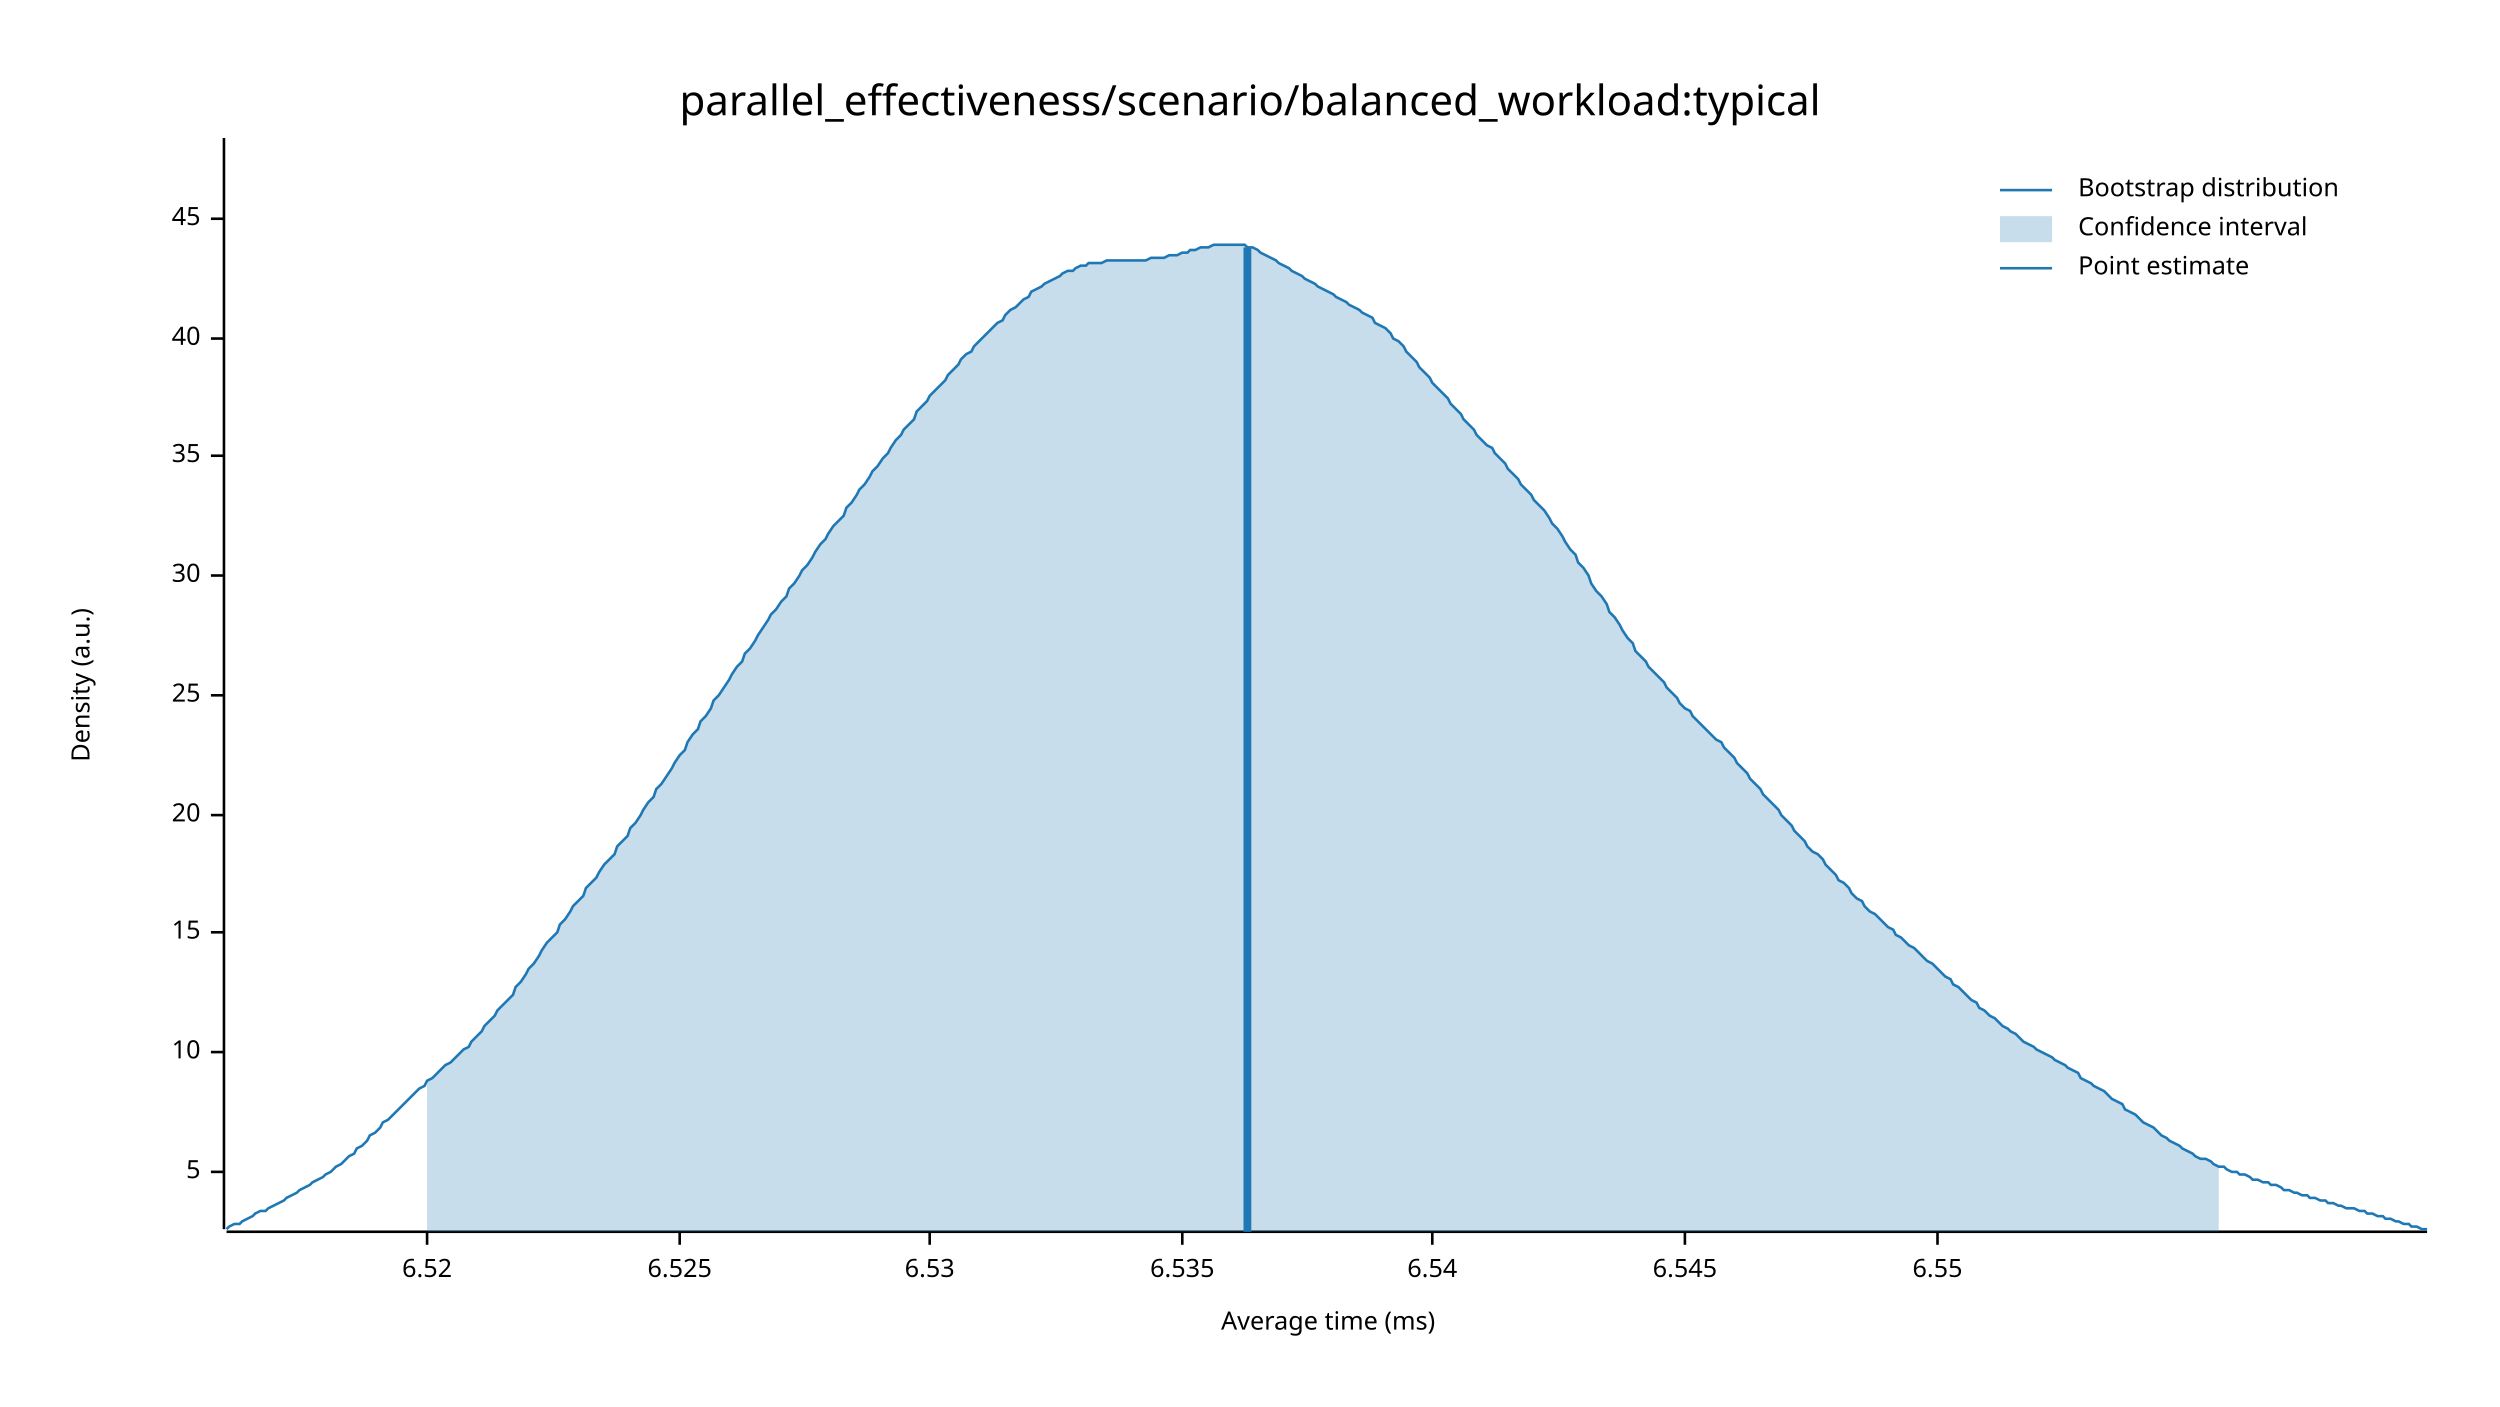
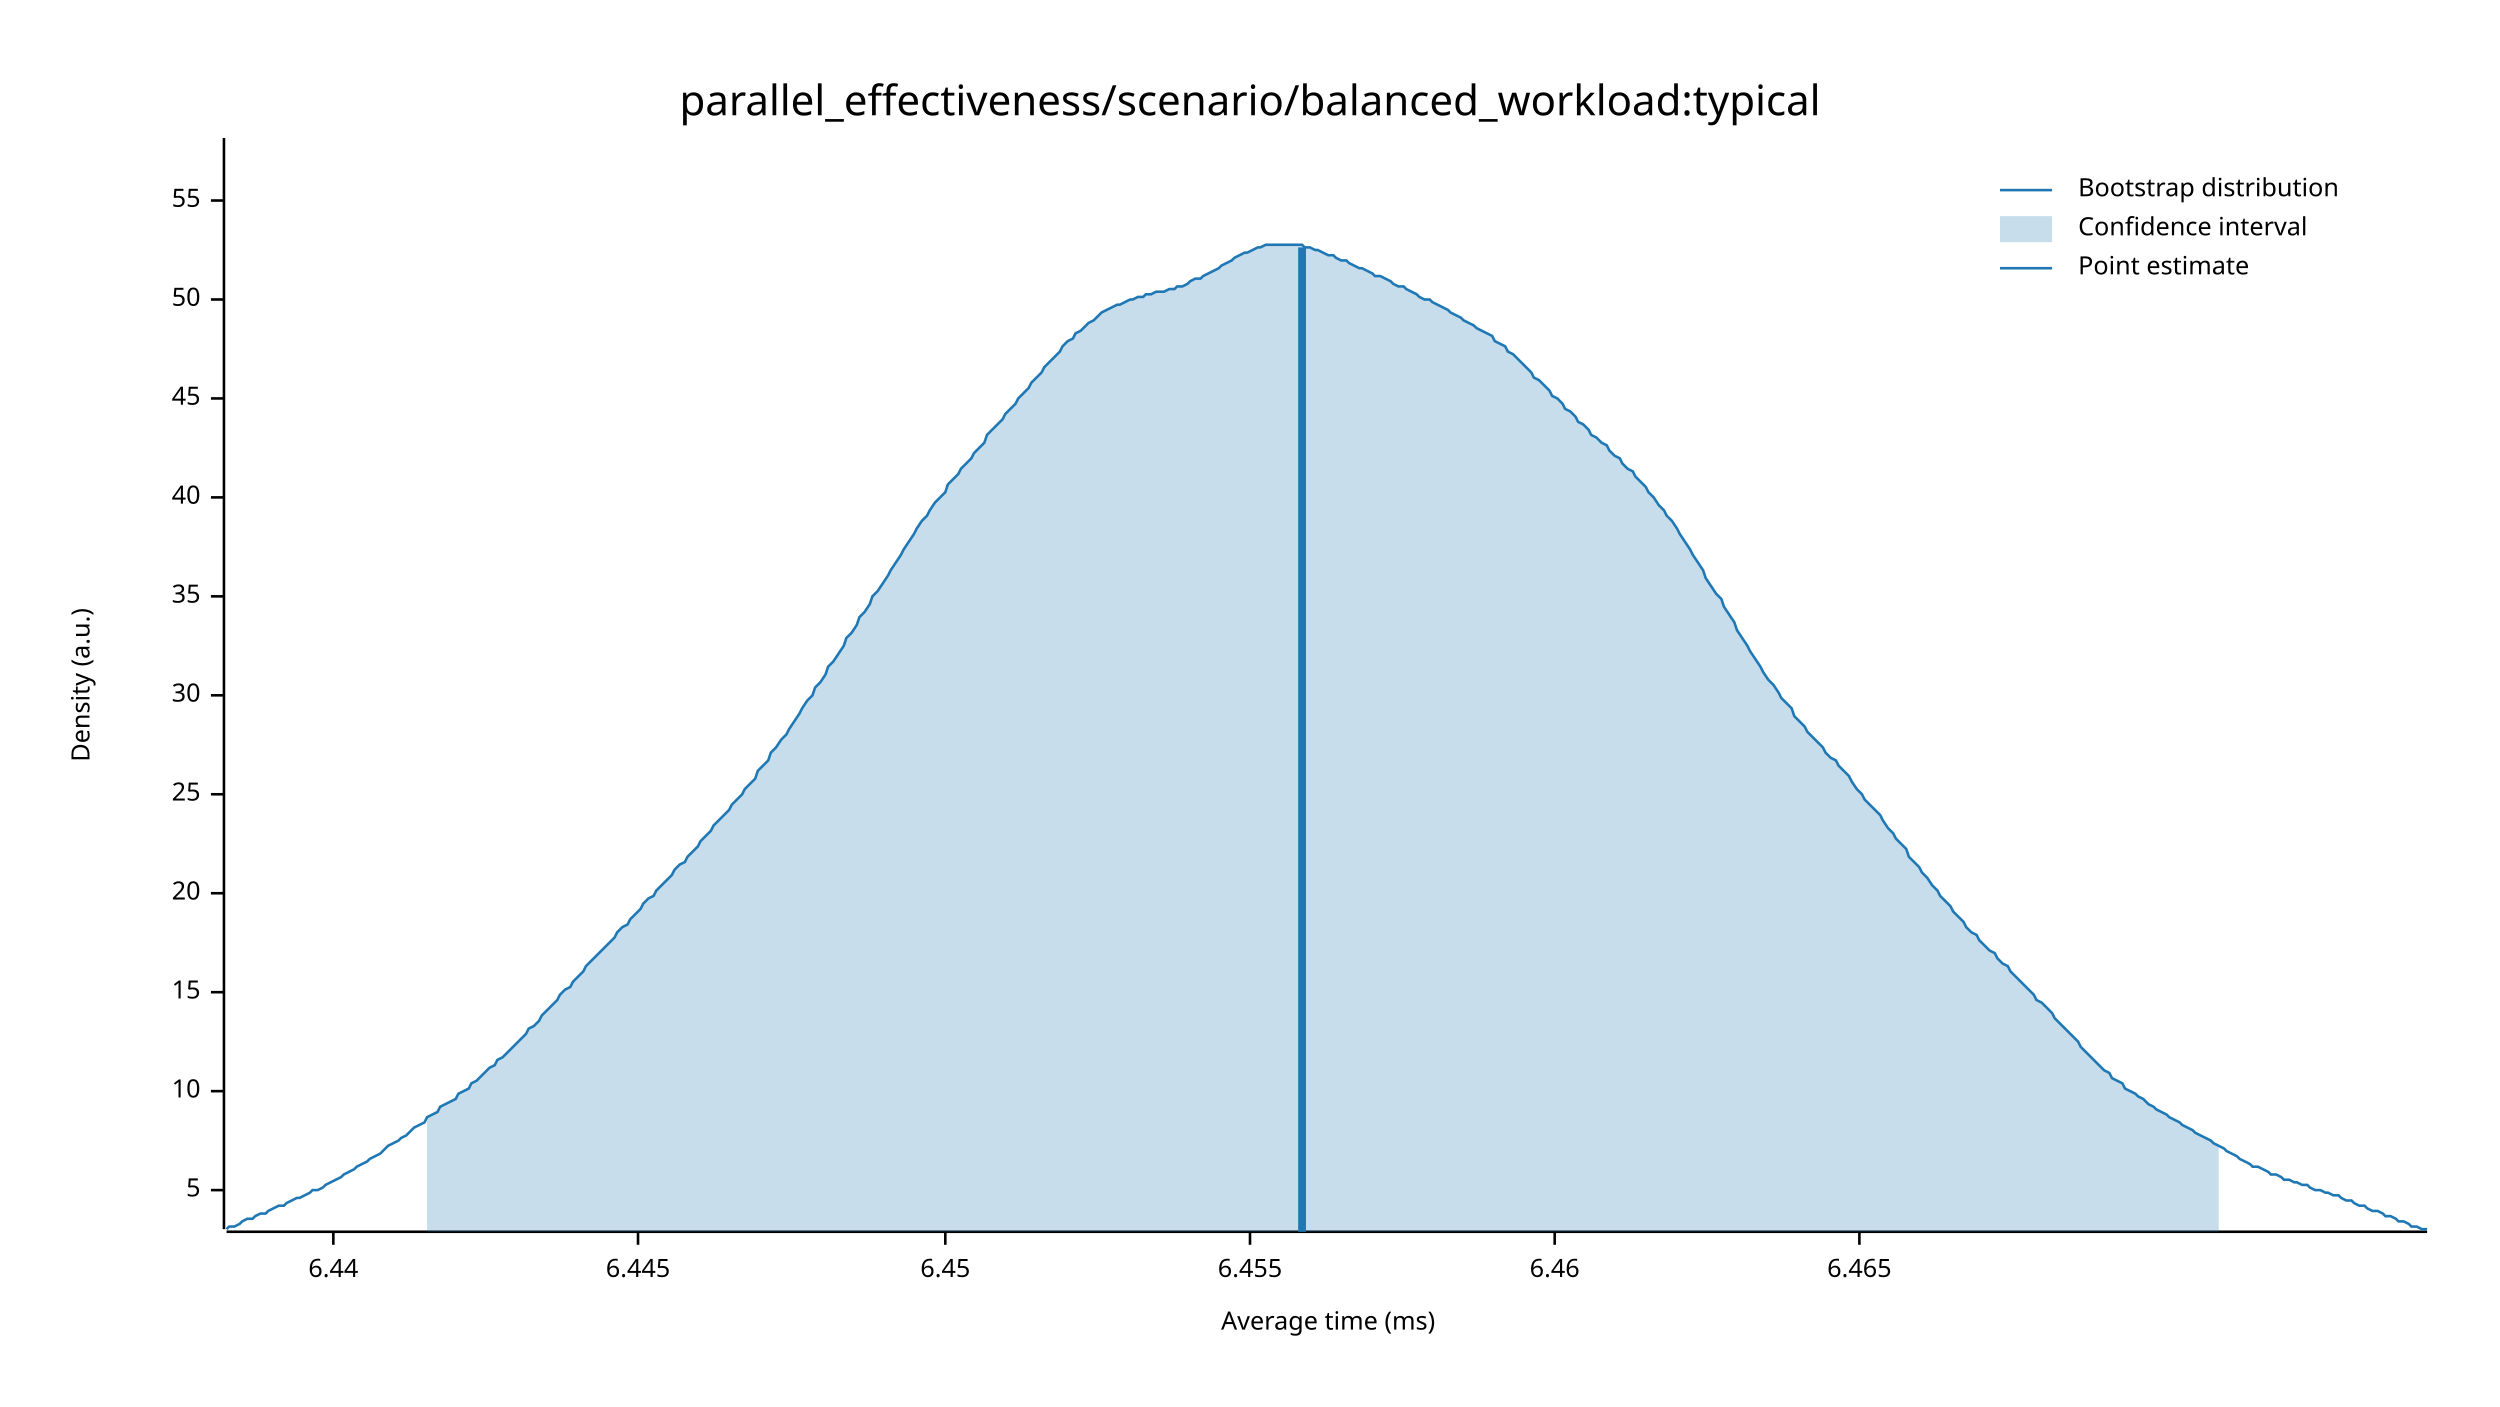
<svg xmlns="http://www.w3.org/2000/svg" width="960" height="540" viewBox="0 0 960 540">
  <text x="480" y="32" dy="0.76em" text-anchor="middle" font-family="sans-serif" font-size="16.129" opacity="1" fill="#000000">
parallel_effectiveness/scenario/balanced_workload:typical
</text>
  <text x="27" y="263" dy="0.76em" text-anchor="middle" font-family="sans-serif" font-size="9.677" opacity="1" fill="#000000" transform="rotate(270, 27, 263)">
Density (a.u.)
</text>
  <text x="510" y="513" dy="-0.5ex" text-anchor="middle" font-family="sans-serif" font-size="9.677" opacity="1" fill="#000000">
Average time (ms)
</text>
  <polyline fill="none" opacity="1" stroke="#000000" stroke-width="1" points="86,53 86,472 " />
-   <text x="77" y="450" dy="0.5ex" text-anchor="end" font-family="sans-serif" font-size="9.677" opacity="1" fill="#000000">
+   <text x="77" y="457" dy="0.5ex" text-anchor="end" font-family="sans-serif" font-size="9.677" opacity="1" fill="#000000">
5
</text>
-   <polyline fill="none" opacity="1" stroke="#000000" stroke-width="1" points="81,450 86,450 " />
-   <text x="77" y="404" dy="0.5ex" text-anchor="end" font-family="sans-serif" font-size="9.677" opacity="1" fill="#000000">
+   <polyline fill="none" opacity="1" stroke="#000000" stroke-width="1" points="81,457 86,457 " />
+   <text x="77" y="419" dy="0.5ex" text-anchor="end" font-family="sans-serif" font-size="9.677" opacity="1" fill="#000000">
10
</text>
-   <polyline fill="none" opacity="1" stroke="#000000" stroke-width="1" points="81,404 86,404 " />
-   <text x="77" y="358" dy="0.5ex" text-anchor="end" font-family="sans-serif" font-size="9.677" opacity="1" fill="#000000">
+   <polyline fill="none" opacity="1" stroke="#000000" stroke-width="1" points="81,419 86,419 " />
+   <text x="77" y="381" dy="0.5ex" text-anchor="end" font-family="sans-serif" font-size="9.677" opacity="1" fill="#000000">
15
</text>
-   <polyline fill="none" opacity="1" stroke="#000000" stroke-width="1" points="81,358 86,358 " />
-   <text x="77" y="313" dy="0.5ex" text-anchor="end" font-family="sans-serif" font-size="9.677" opacity="1" fill="#000000">
+   <polyline fill="none" opacity="1" stroke="#000000" stroke-width="1" points="81,381 86,381 " />
+   <text x="77" y="343" dy="0.5ex" text-anchor="end" font-family="sans-serif" font-size="9.677" opacity="1" fill="#000000">
20
</text>
-   <polyline fill="none" opacity="1" stroke="#000000" stroke-width="1" points="81,313 86,313 " />
-   <text x="77" y="267" dy="0.5ex" text-anchor="end" font-family="sans-serif" font-size="9.677" opacity="1" fill="#000000">
+   <polyline fill="none" opacity="1" stroke="#000000" stroke-width="1" points="81,343 86,343 " />
+   <text x="77" y="305" dy="0.5ex" text-anchor="end" font-family="sans-serif" font-size="9.677" opacity="1" fill="#000000">
25
</text>
-   <polyline fill="none" opacity="1" stroke="#000000" stroke-width="1" points="81,267 86,267 " />
-   <text x="77" y="221" dy="0.5ex" text-anchor="end" font-family="sans-serif" font-size="9.677" opacity="1" fill="#000000">
+   <polyline fill="none" opacity="1" stroke="#000000" stroke-width="1" points="81,305 86,305 " />
+   <text x="77" y="267" dy="0.5ex" text-anchor="end" font-family="sans-serif" font-size="9.677" opacity="1" fill="#000000">
30
</text>
-   <polyline fill="none" opacity="1" stroke="#000000" stroke-width="1" points="81,221 86,221 " />
-   <text x="77" y="175" dy="0.5ex" text-anchor="end" font-family="sans-serif" font-size="9.677" opacity="1" fill="#000000">
+   <polyline fill="none" opacity="1" stroke="#000000" stroke-width="1" points="81,267 86,267 " />
+   <text x="77" y="229" dy="0.5ex" text-anchor="end" font-family="sans-serif" font-size="9.677" opacity="1" fill="#000000">
35
</text>
-   <polyline fill="none" opacity="1" stroke="#000000" stroke-width="1" points="81,175 86,175 " />
-   <text x="77" y="130" dy="0.5ex" text-anchor="end" font-family="sans-serif" font-size="9.677" opacity="1" fill="#000000">
+   <polyline fill="none" opacity="1" stroke="#000000" stroke-width="1" points="81,229 86,229 " />
+   <text x="77" y="191" dy="0.5ex" text-anchor="end" font-family="sans-serif" font-size="9.677" opacity="1" fill="#000000">
40
</text>
-   <polyline fill="none" opacity="1" stroke="#000000" stroke-width="1" points="81,130 86,130 " />
-   <text x="77" y="84" dy="0.5ex" text-anchor="end" font-family="sans-serif" font-size="9.677" opacity="1" fill="#000000">
+   <polyline fill="none" opacity="1" stroke="#000000" stroke-width="1" points="81,191 86,191 " />
+   <text x="77" y="153" dy="0.5ex" text-anchor="end" font-family="sans-serif" font-size="9.677" opacity="1" fill="#000000">
45
</text>
-   <polyline fill="none" opacity="1" stroke="#000000" stroke-width="1" points="81,84 86,84 " />
+   <polyline fill="none" opacity="1" stroke="#000000" stroke-width="1" points="81,153 86,153 " />
+   <text x="77" y="115" dy="0.5ex" text-anchor="end" font-family="sans-serif" font-size="9.677" opacity="1" fill="#000000">
+ 50
+ </text>
+   <polyline fill="none" opacity="1" stroke="#000000" stroke-width="1" points="81,115 86,115 " />
+   <text x="77" y="77" dy="0.5ex" text-anchor="end" font-family="sans-serif" font-size="9.677" opacity="1" fill="#000000">
+ 55
+ </text>
+   <polyline fill="none" opacity="1" stroke="#000000" stroke-width="1" points="81,77 86,77 " />
  <polyline fill="none" opacity="1" stroke="#000000" stroke-width="1" points="87,473 932,473 " />
-   <text x="164" y="483" dy="0.76em" text-anchor="middle" font-family="sans-serif" font-size="9.677" opacity="1" fill="#000000">
- 6.52
+   <text x="128" y="483" dy="0.76em" text-anchor="middle" font-family="sans-serif" font-size="9.677" opacity="1" fill="#000000">
+ 6.44
</text>
-   <polyline fill="none" opacity="1" stroke="#000000" stroke-width="1" points="164,473 164,478 " />
-   <text x="261" y="483" dy="0.76em" text-anchor="middle" font-family="sans-serif" font-size="9.677" opacity="1" fill="#000000">
- 6.525
+   <polyline fill="none" opacity="1" stroke="#000000" stroke-width="1" points="128,473 128,478 " />
+   <text x="245" y="483" dy="0.76em" text-anchor="middle" font-family="sans-serif" font-size="9.677" opacity="1" fill="#000000">
+ 6.445
</text>
-   <polyline fill="none" opacity="1" stroke="#000000" stroke-width="1" points="261,473 261,478 " />
-   <text x="357" y="483" dy="0.76em" text-anchor="middle" font-family="sans-serif" font-size="9.677" opacity="1" fill="#000000">
- 6.53
+   <polyline fill="none" opacity="1" stroke="#000000" stroke-width="1" points="245,473 245,478 " />
+   <text x="363" y="483" dy="0.76em" text-anchor="middle" font-family="sans-serif" font-size="9.677" opacity="1" fill="#000000">
+ 6.45
</text>
-   <polyline fill="none" opacity="1" stroke="#000000" stroke-width="1" points="357,473 357,478 " />
-   <text x="454" y="483" dy="0.76em" text-anchor="middle" font-family="sans-serif" font-size="9.677" opacity="1" fill="#000000">
- 6.535
+   <polyline fill="none" opacity="1" stroke="#000000" stroke-width="1" points="363,473 363,478 " />
+   <text x="480" y="483" dy="0.76em" text-anchor="middle" font-family="sans-serif" font-size="9.677" opacity="1" fill="#000000">
+ 6.455
</text>
-   <polyline fill="none" opacity="1" stroke="#000000" stroke-width="1" points="454,473 454,478 " />
-   <text x="550" y="483" dy="0.76em" text-anchor="middle" font-family="sans-serif" font-size="9.677" opacity="1" fill="#000000">
- 6.54
+   <polyline fill="none" opacity="1" stroke="#000000" stroke-width="1" points="480,473 480,478 " />
+   <text x="597" y="483" dy="0.76em" text-anchor="middle" font-family="sans-serif" font-size="9.677" opacity="1" fill="#000000">
+ 6.46
</text>
-   <polyline fill="none" opacity="1" stroke="#000000" stroke-width="1" points="550,473 550,478 " />
-   <text x="647" y="483" dy="0.76em" text-anchor="middle" font-family="sans-serif" font-size="9.677" opacity="1" fill="#000000">
- 6.545
+   <polyline fill="none" opacity="1" stroke="#000000" stroke-width="1" points="597,473 597,478 " />
+   <text x="714" y="483" dy="0.76em" text-anchor="middle" font-family="sans-serif" font-size="9.677" opacity="1" fill="#000000">
+ 6.465
</text>
-   <polyline fill="none" opacity="1" stroke="#000000" stroke-width="1" points="647,473 647,478 " />
-   <text x="744" y="483" dy="0.76em" text-anchor="middle" font-family="sans-serif" font-size="9.677" opacity="1" fill="#000000">
- 6.55
- </text>
-   <polyline fill="none" opacity="1" stroke="#000000" stroke-width="1" points="744,473 744,478 " />
-   <polyline fill="none" opacity="1" stroke="#1F78B4" stroke-width="1" points="87,472 88,471 90,470 92,470 93,469 95,468 97,467 98,466 100,465 102,465 103,464 105,463 107,462 109,461 110,460 112,459 114,458 115,457 117,456 119,455 120,454 122,453 124,452 125,451 127,450 129,448 131,447 132,446 134,444 136,443 137,441 139,440 141,438 142,436 144,435 146,433 147,431 149,430 151,428 153,426 154,425 156,423 158,421 159,420 161,418 163,417 164,415 166,414 168,412 169,411 171,409 173,408 175,406 176,405 178,403 180,402 181,400 183,398 185,396 186,394 188,392 190,390 191,388 193,386 195,384 197,382 198,379 200,377 202,374 203,372 205,370 207,367 208,365 210,362 212,360 214,358 215,355 217,353 219,350 220,348 222,346 224,344 225,341 227,339 229,337 230,335 232,332 234,330 236,328 237,325 239,323 241,321 242,318 244,316 246,313 247,311 249,308 251,306 252,303 254,301 256,298 258,295 259,293 261,290 263,288 264,285 266,282 268,280 269,277 271,275 273,272 274,269 276,267 278,264 280,261 281,259 283,256 285,254 286,251 288,249 290,246 291,244 293,241 295,238 296,236 298,234 300,231 302,229 303,226 305,224 307,221 308,219 310,217 312,214 313,212 315,209 317,207 318,205 320,202 322,200 324,198 325,195 327,193 329,190 330,188 332,186 334,183 335,181 337,179 339,176 341,174 342,172 344,169 346,167 347,165 349,163 351,161 352,158 354,156 356,154 357,152 359,150 361,148 363,146 364,144 366,142 368,140 369,138 371,136 373,135 374,133 376,131 378,129 379,128 381,126 383,124 385,123 386,121 388,119 390,118 391,117 393,115 395,114 396,112 398,111 400,110 401,109 403,108 405,107 407,106 408,105 410,104 412,104 413,103 415,102 417,102 418,101 420,101 422,101 423,101 425,100 427,100 429,100 430,100 432,100 434,100 435,100 437,100 439,100 440,100 442,99 444,99 445,99 447,99 449,98 451,98 452,98 454,97 456,97 457,96 459,96 461,95 462,95 464,95 466,94 468,94 469,94 471,94 473,94 474,94 476,94 478,94 479,95 481,95 483,96 484,97 486,98 488,99 490,100 491,101 493,102 495,103 496,104 498,105 500,106 501,107 503,108 505,109 506,110 508,111 510,112 512,113 513,114 515,115 517,116 518,117 520,118 522,119 523,120 525,121 527,122 528,124 530,125 532,126 534,128 535,130 537,131 539,133 540,135 542,137 544,139 545,141 547,143 549,145 550,147 552,149 554,151 556,153 557,155 559,157 561,159 562,161 564,163 566,165 567,167 569,169 571,171 573,172 574,174 576,176 578,178 579,180 581,182 583,184 584,186 586,188 588,190 589,192 591,194 593,196 595,199 596,201 598,203 600,206 601,208 603,211 605,213 606,216 608,218 610,221 611,224 613,227 615,229 617,232 618,235 620,237 622,240 623,242 625,245 627,247 628,250 630,252 632,254 633,256 635,258 637,260 639,262 640,264 642,266 644,268 645,270 647,272 649,273 650,275 652,277 654,279 655,280 657,282 659,284 661,285 662,287 664,289 666,291 667,293 669,295 671,297 672,299 674,301 676,303 677,305 679,307 681,309 683,311 684,313 686,315 688,317 689,319 691,321 693,323 694,325 696,327 698,328 700,330 701,332 703,334 705,336 706,338 708,339 710,341 711,343 713,345 715,346 716,348 718,350 720,351 722,353 723,354 725,356 727,357 728,359 730,360 732,362 733,363 735,364 737,366 738,367 740,369 742,370 744,372 745,373 747,375 749,376 750,378 752,379 754,381 755,382 757,384 759,385 760,387 762,388 764,390 766,391 767,392 769,394 771,395 772,396 774,397 776,399 777,400 779,401 781,402 782,403 784,404 786,405 788,406 789,407 791,408 793,409 794,410 796,411 798,412 799,414 801,415 803,416 804,417 806,418 808,419 810,421 811,422 813,423 815,424 816,426 818,427 820,428 821,429 823,431 825,432 827,433 828,434 830,436 832,437 833,438 835,439 837,440 838,441 840,442 842,443 843,444 845,445 847,445 849,446 850,447 852,448 854,448 855,449 857,450 859,450 860,451 862,451 864,452 865,453 867,453 869,454 871,454 872,455 874,455 876,456 877,457 879,457 881,458 882,458 884,459 886,459 887,460 889,460 891,461 893,461 894,462 896,462 898,463 899,463 901,464 903,464 904,464 906,465 908,465 909,466 911,466 913,467 915,467 916,468 918,468 920,469 921,469 923,470 925,470 926,471 928,471 930,472 932,472 " />
-   <polygon opacity="0.25" fill="#1F78B4" points="164,415 166,414 168,412 169,411 171,409 173,408 175,406 176,405 178,403 180,402 181,400 183,398 185,396 186,394 188,392 190,390 191,388 193,386 195,384 197,382 198,379 200,377 202,374 203,372 205,370 207,367 208,365 210,362 212,360 214,358 215,355 217,353 219,350 220,348 222,346 224,344 225,341 227,339 229,337 230,335 232,332 234,330 236,328 237,325 239,323 241,321 242,318 244,316 246,313 247,311 249,308 251,306 252,303 254,301 256,298 258,295 259,293 261,290 263,288 264,285 266,282 268,280 269,277 271,275 273,272 274,269 276,267 278,264 280,261 281,259 283,256 285,254 286,251 288,249 290,246 291,244 293,241 295,238 296,236 298,234 300,231 302,229 303,226 305,224 307,221 308,219 310,217 312,214 313,212 315,209 317,207 318,205 320,202 322,200 324,198 325,195 327,193 329,190 330,188 332,186 334,183 335,181 337,179 339,176 341,174 342,172 344,169 346,167 347,165 349,163 351,161 352,158 354,156 356,154 357,152 359,150 361,148 363,146 364,144 366,142 368,140 369,138 371,136 373,135 374,133 376,131 378,129 379,128 381,126 383,124 385,123 386,121 388,119 390,118 391,117 393,115 395,114 396,112 398,111 400,110 401,109 403,108 405,107 407,106 408,105 410,104 412,104 413,103 415,102 417,102 418,101 420,101 422,101 423,101 425,100 427,100 429,100 430,100 432,100 434,100 435,100 437,100 439,100 440,100 442,99 444,99 445,99 447,99 449,98 451,98 452,98 454,97 456,97 457,96 459,96 461,95 462,95 464,95 466,94 468,94 469,94 471,94 473,94 474,94 476,94 478,94 479,95 481,95 483,96 484,97 486,98 488,99 490,100 491,101 493,102 495,103 496,104 498,105 500,106 501,107 503,108 505,109 506,110 508,111 510,112 512,113 513,114 515,115 517,116 518,117 520,118 522,119 523,120 525,121 527,122 528,124 530,125 532,126 534,128 535,130 537,131 539,133 540,135 542,137 544,139 545,141 547,143 549,145 550,147 552,149 554,151 556,153 557,155 559,157 561,159 562,161 564,163 566,165 567,167 569,169 571,171 573,172 574,174 576,176 578,178 579,180 581,182 583,184 584,186 586,188 588,190 589,192 591,194 593,196 595,199 596,201 598,203 600,206 601,208 603,211 605,213 606,216 608,218 610,221 611,224 613,227 615,229 617,232 618,235 620,237 622,240 623,242 625,245 627,247 628,250 630,252 632,254 633,256 635,258 637,260 639,262 640,264 642,266 644,268 645,270 647,272 649,273 650,275 652,277 654,279 655,280 657,282 659,284 661,285 662,287 664,289 666,291 667,293 669,295 671,297 672,299 674,301 676,303 677,305 679,307 681,309 683,311 684,313 686,315 688,317 689,319 691,321 693,323 694,325 696,327 698,328 700,330 701,332 703,334 705,336 706,338 708,339 710,341 711,343 713,345 715,346 716,348 718,350 720,351 722,353 723,354 725,356 727,357 728,359 730,360 732,362 733,363 735,364 737,366 738,367 740,369 742,370 744,372 745,373 747,375 749,376 750,378 752,379 754,381 755,382 757,384 759,385 760,387 762,388 764,390 766,391 767,392 769,394 771,395 772,396 774,397 776,399 777,400 779,401 781,402 782,403 784,404 786,405 788,406 789,407 791,408 793,409 794,410 796,411 798,412 799,414 801,415 803,416 804,417 806,418 808,419 810,421 811,422 813,423 815,424 816,426 818,427 820,428 821,429 823,431 825,432 827,433 828,434 830,436 832,437 833,438 835,439 837,440 838,441 840,442 842,443 843,444 845,445 847,445 849,446 850,447 852,448 852,473 164,473 " />
-   <polyline fill="none" opacity="1" stroke="#1F78B4" stroke-width="3" points="479,473 479,95 " />
+   <polyline fill="none" opacity="1" stroke="#000000" stroke-width="1" points="714,473 714,478 " />
+   <polyline fill="none" opacity="1" stroke="#1F78B4" stroke-width="1" points="87,472 88,471 90,471 92,470 93,469 95,468 97,468 98,467 100,466 102,466 103,465 105,464 107,463 109,463 110,462 112,461 114,460 115,460 117,459 119,458 120,457 122,457 124,456 125,455 127,454 129,453 131,452 132,451 134,450 136,449 137,448 139,447 141,446 142,445 144,444 146,443 147,442 149,440 151,439 153,438 154,437 156,436 158,434 159,433 161,432 163,431 164,429 166,428 168,427 169,425 171,424 173,423 175,422 176,420 178,419 180,418 181,416 183,415 185,413 186,412 188,410 190,409 191,407 193,406 195,404 197,402 198,401 200,399 202,397 203,395 205,394 207,392 208,390 210,388 212,386 214,384 215,382 217,380 219,379 220,377 222,375 224,373 225,371 227,369 229,367 230,366 232,364 234,362 236,360 237,358 239,356 241,355 242,353 244,351 246,349 247,347 249,345 251,344 252,342 254,340 256,338 258,336 259,334 261,332 263,331 264,329 266,327 268,325 269,323 271,321 273,319 274,317 276,315 278,313 280,311 281,309 283,307 285,305 286,303 288,301 290,299 291,296 293,294 295,292 296,289 298,287 300,284 302,282 303,280 305,277 307,274 308,272 310,269 312,267 313,264 315,262 317,259 318,256 320,254 322,251 324,248 325,245 327,243 329,240 330,237 332,235 334,232 335,229 337,227 339,224 341,221 342,219 344,216 346,213 347,211 349,208 351,205 352,203 354,200 356,198 357,196 359,193 361,191 363,189 364,186 366,184 368,182 369,180 371,178 373,176 374,174 376,172 378,170 379,167 381,165 383,163 385,161 386,159 388,157 390,155 391,153 393,151 395,149 396,147 398,145 400,143 401,141 403,139 405,137 407,135 408,133 410,131 412,130 413,128 415,127 417,125 418,124 420,123 422,121 423,120 425,119 427,118 429,117 430,117 432,116 434,115 435,115 437,114 439,114 440,113 442,113 444,112 445,112 447,112 449,111 451,111 452,110 454,110 456,109 457,108 459,107 461,107 462,106 464,105 466,104 468,103 469,102 471,101 473,100 474,99 476,98 478,97 479,97 481,96 483,95 484,95 486,94 488,94 490,94 491,94 493,94 495,94 496,94 498,94 500,94 501,95 503,95 505,96 506,96 508,97 510,98 512,98 513,99 515,100 517,100 518,101 520,102 522,103 523,103 525,104 527,105 528,106 530,106 532,107 534,108 535,109 537,110 539,110 540,111 542,112 544,113 545,114 547,115 549,115 550,116 552,117 554,118 556,119 557,120 559,121 561,122 562,123 564,124 566,125 567,126 569,127 571,128 573,129 574,131 576,132 578,133 579,135 581,136 583,138 584,139 586,141 588,143 589,145 591,146 593,148 595,150 596,152 598,153 600,155 601,157 603,158 605,160 606,162 608,163 610,165 611,167 613,168 615,170 617,171 618,173 620,175 622,176 623,178 625,180 627,181 628,183 630,185 632,187 633,189 635,191 637,194 639,196 640,198 642,200 644,203 645,205 647,208 649,211 650,213 652,216 654,219 655,222 657,225 659,228 661,230 662,233 664,236 666,239 667,242 669,245 671,248 672,250 674,253 676,256 677,258 679,261 681,263 683,266 684,268 686,270 688,272 689,275 691,277 693,279 694,281 696,283 698,285 700,287 701,289 703,291 705,292 706,294 708,296 710,298 711,300 713,303 715,305 716,307 718,309 720,311 722,313 723,315 725,318 727,320 728,322 730,324 732,326 733,329 735,331 737,333 738,335 740,337 742,340 744,342 745,344 747,346 749,348 750,350 752,352 754,354 755,356 757,358 759,359 760,361 762,363 764,365 766,366 767,368 769,370 771,371 772,373 774,375 776,377 777,378 779,380 781,382 782,384 784,385 786,387 788,389 789,391 791,393 793,395 794,396 796,398 798,400 799,402 801,404 803,406 804,407 806,409 808,411 810,412 811,414 813,415 815,416 816,418 818,419 820,420 821,421 823,422 825,424 827,425 828,426 830,427 832,428 833,429 835,430 837,431 838,432 840,433 842,434 843,435 845,436 847,437 849,438 850,439 852,440 854,441 855,442 857,443 859,444 860,445 862,446 864,447 865,448 867,448 869,449 871,450 872,451 874,451 876,452 877,453 879,453 881,454 882,454 884,455 886,455 887,456 889,457 891,457 893,458 894,458 896,459 898,459 899,460 901,461 903,461 904,462 906,463 908,463 909,464 911,465 913,465 915,466 916,467 918,467 920,468 921,469 923,469 925,470 926,471 928,471 930,472 932,472 " />
+   <polygon opacity="0.25" fill="#1F78B4" points="164,429 166,428 168,427 169,425 171,424 173,423 175,422 176,420 178,419 180,418 181,416 183,415 185,413 186,412 188,410 190,409 191,407 193,406 195,404 197,402 198,401 200,399 202,397 203,395 205,394 207,392 208,390 210,388 212,386 214,384 215,382 217,380 219,379 220,377 222,375 224,373 225,371 227,369 229,367 230,366 232,364 234,362 236,360 237,358 239,356 241,355 242,353 244,351 246,349 247,347 249,345 251,344 252,342 254,340 256,338 258,336 259,334 261,332 263,331 264,329 266,327 268,325 269,323 271,321 273,319 274,317 276,315 278,313 280,311 281,309 283,307 285,305 286,303 288,301 290,299 291,296 293,294 295,292 296,289 298,287 300,284 302,282 303,280 305,277 307,274 308,272 310,269 312,267 313,264 315,262 317,259 318,256 320,254 322,251 324,248 325,245 327,243 329,240 330,237 332,235 334,232 335,229 337,227 339,224 341,221 342,219 344,216 346,213 347,211 349,208 351,205 352,203 354,200 356,198 357,196 359,193 361,191 363,189 364,186 366,184 368,182 369,180 371,178 373,176 374,174 376,172 378,170 379,167 381,165 383,163 385,161 386,159 388,157 390,155 391,153 393,151 395,149 396,147 398,145 400,143 401,141 403,139 405,137 407,135 408,133 410,131 412,130 413,128 415,127 417,125 418,124 420,123 422,121 423,120 425,119 427,118 429,117 430,117 432,116 434,115 435,115 437,114 439,114 440,113 442,113 444,112 445,112 447,112 449,111 451,111 452,110 454,110 456,109 457,108 459,107 461,107 462,106 464,105 466,104 468,103 469,102 471,101 473,100 474,99 476,98 478,97 479,97 481,96 483,95 484,95 486,94 488,94 490,94 491,94 493,94 495,94 496,94 498,94 500,94 501,95 503,95 505,96 506,96 508,97 510,98 512,98 513,99 515,100 517,100 518,101 520,102 522,103 523,103 525,104 527,105 528,106 530,106 532,107 534,108 535,109 537,110 539,110 540,111 542,112 544,113 545,114 547,115 549,115 550,116 552,117 554,118 556,119 557,120 559,121 561,122 562,123 564,124 566,125 567,126 569,127 571,128 573,129 574,131 576,132 578,133 579,135 581,136 583,138 584,139 586,141 588,143 589,145 591,146 593,148 595,150 596,152 598,153 600,155 601,157 603,158 605,160 606,162 608,163 610,165 611,167 613,168 615,170 617,171 618,173 620,175 622,176 623,178 625,180 627,181 628,183 630,185 632,187 633,189 635,191 637,194 639,196 640,198 642,200 644,203 645,205 647,208 649,211 650,213 652,216 654,219 655,222 657,225 659,228 661,230 662,233 664,236 666,239 667,242 669,245 671,248 672,250 674,253 676,256 677,258 679,261 681,263 683,266 684,268 686,270 688,272 689,275 691,277 693,279 694,281 696,283 698,285 700,287 701,289 703,291 705,292 706,294 708,296 710,298 711,300 713,303 715,305 716,307 718,309 720,311 722,313 723,315 725,318 727,320 728,322 730,324 732,326 733,329 735,331 737,333 738,335 740,337 742,340 744,342 745,344 747,346 749,348 750,350 752,352 754,354 755,356 757,358 759,359 760,361 762,363 764,365 766,366 767,368 769,370 771,371 772,373 774,375 776,377 777,378 779,380 781,382 782,384 784,385 786,387 788,389 789,391 791,393 793,395 794,396 796,398 798,400 799,402 801,404 803,406 804,407 806,409 808,411 810,412 811,414 813,415 815,416 816,418 818,419 820,420 821,421 823,422 825,424 827,425 828,426 830,427 832,428 833,429 835,430 837,431 838,432 840,433 842,434 843,435 845,436 847,437 849,438 850,439 852,440 852,473 164,473 " />
+   <polyline fill="none" opacity="1" stroke="#1F78B4" stroke-width="3" points="500,473 500,95 " />
  <text x="798" y="68" dy="0.76em" text-anchor="start" font-family="sans-serif" font-size="9.677" opacity="1" fill="#000000">
Bootstrap distribution
</text>
  <text x="798" y="83" dy="0.76em" text-anchor="start" font-family="sans-serif" font-size="9.677" opacity="1" fill="#000000">
Confidence interval
</text>
  <text x="798" y="98" dy="0.76em" text-anchor="start" font-family="sans-serif" font-size="9.677" opacity="1" fill="#000000">
Point estimate
</text>
  <polyline fill="none" opacity="1" stroke="#1F78B4" stroke-width="1" points="768,73 788,73 " />
  <rect x="768" y="83" width="20" height="10" opacity="0.25" fill="#1F78B4" stroke="none" />
  <polyline fill="none" opacity="1" stroke="#1F78B4" stroke-width="1" points="768,103 788,103 " />
</svg>
